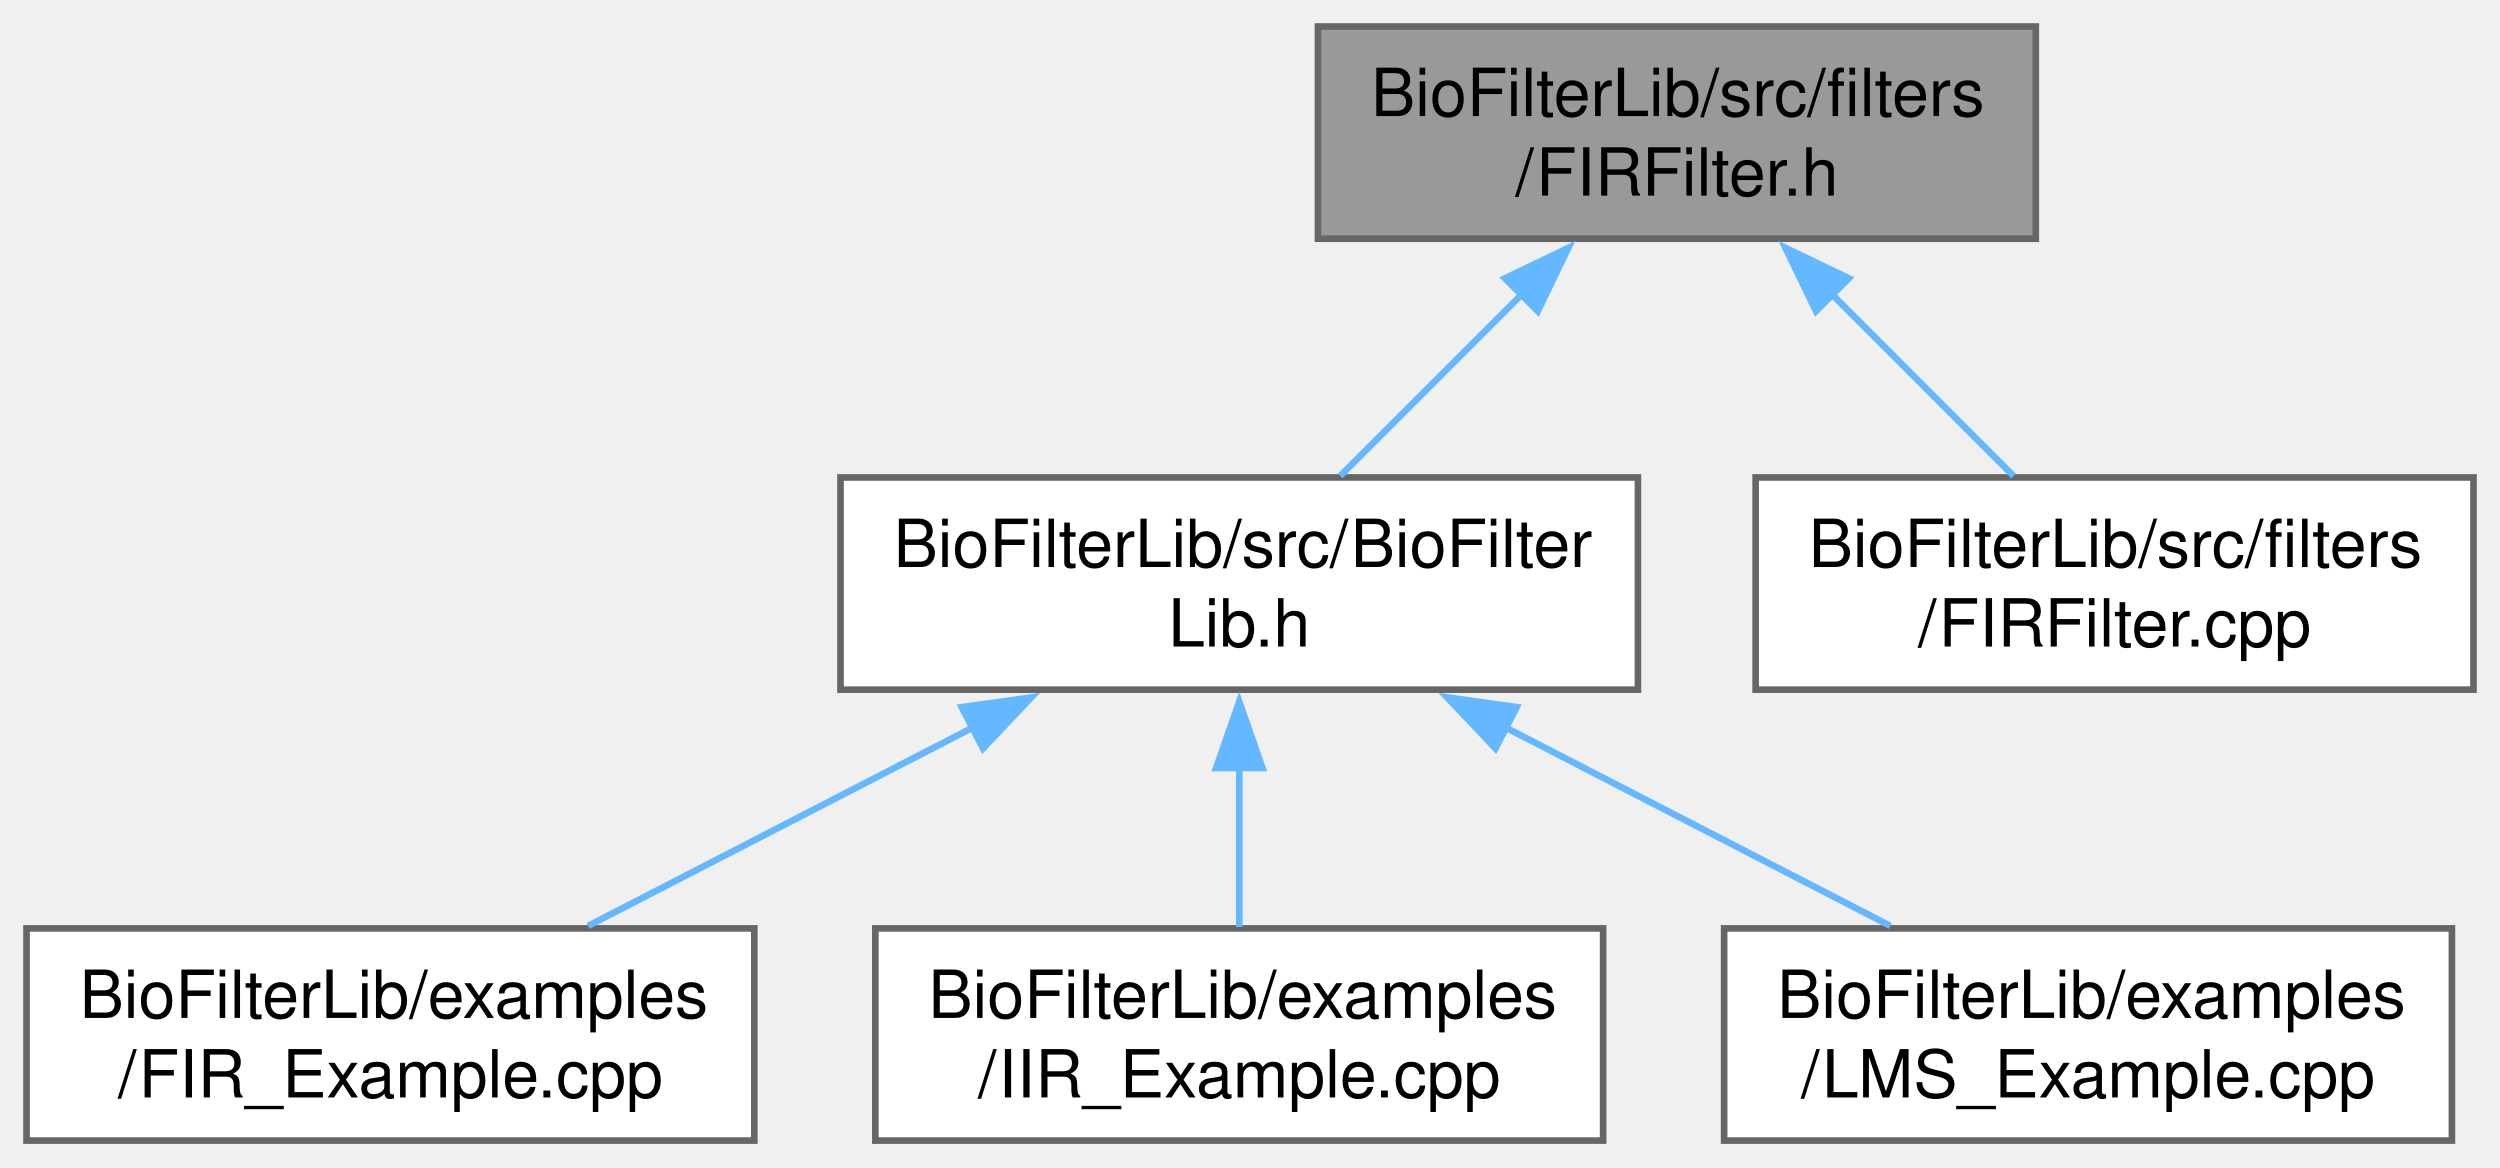
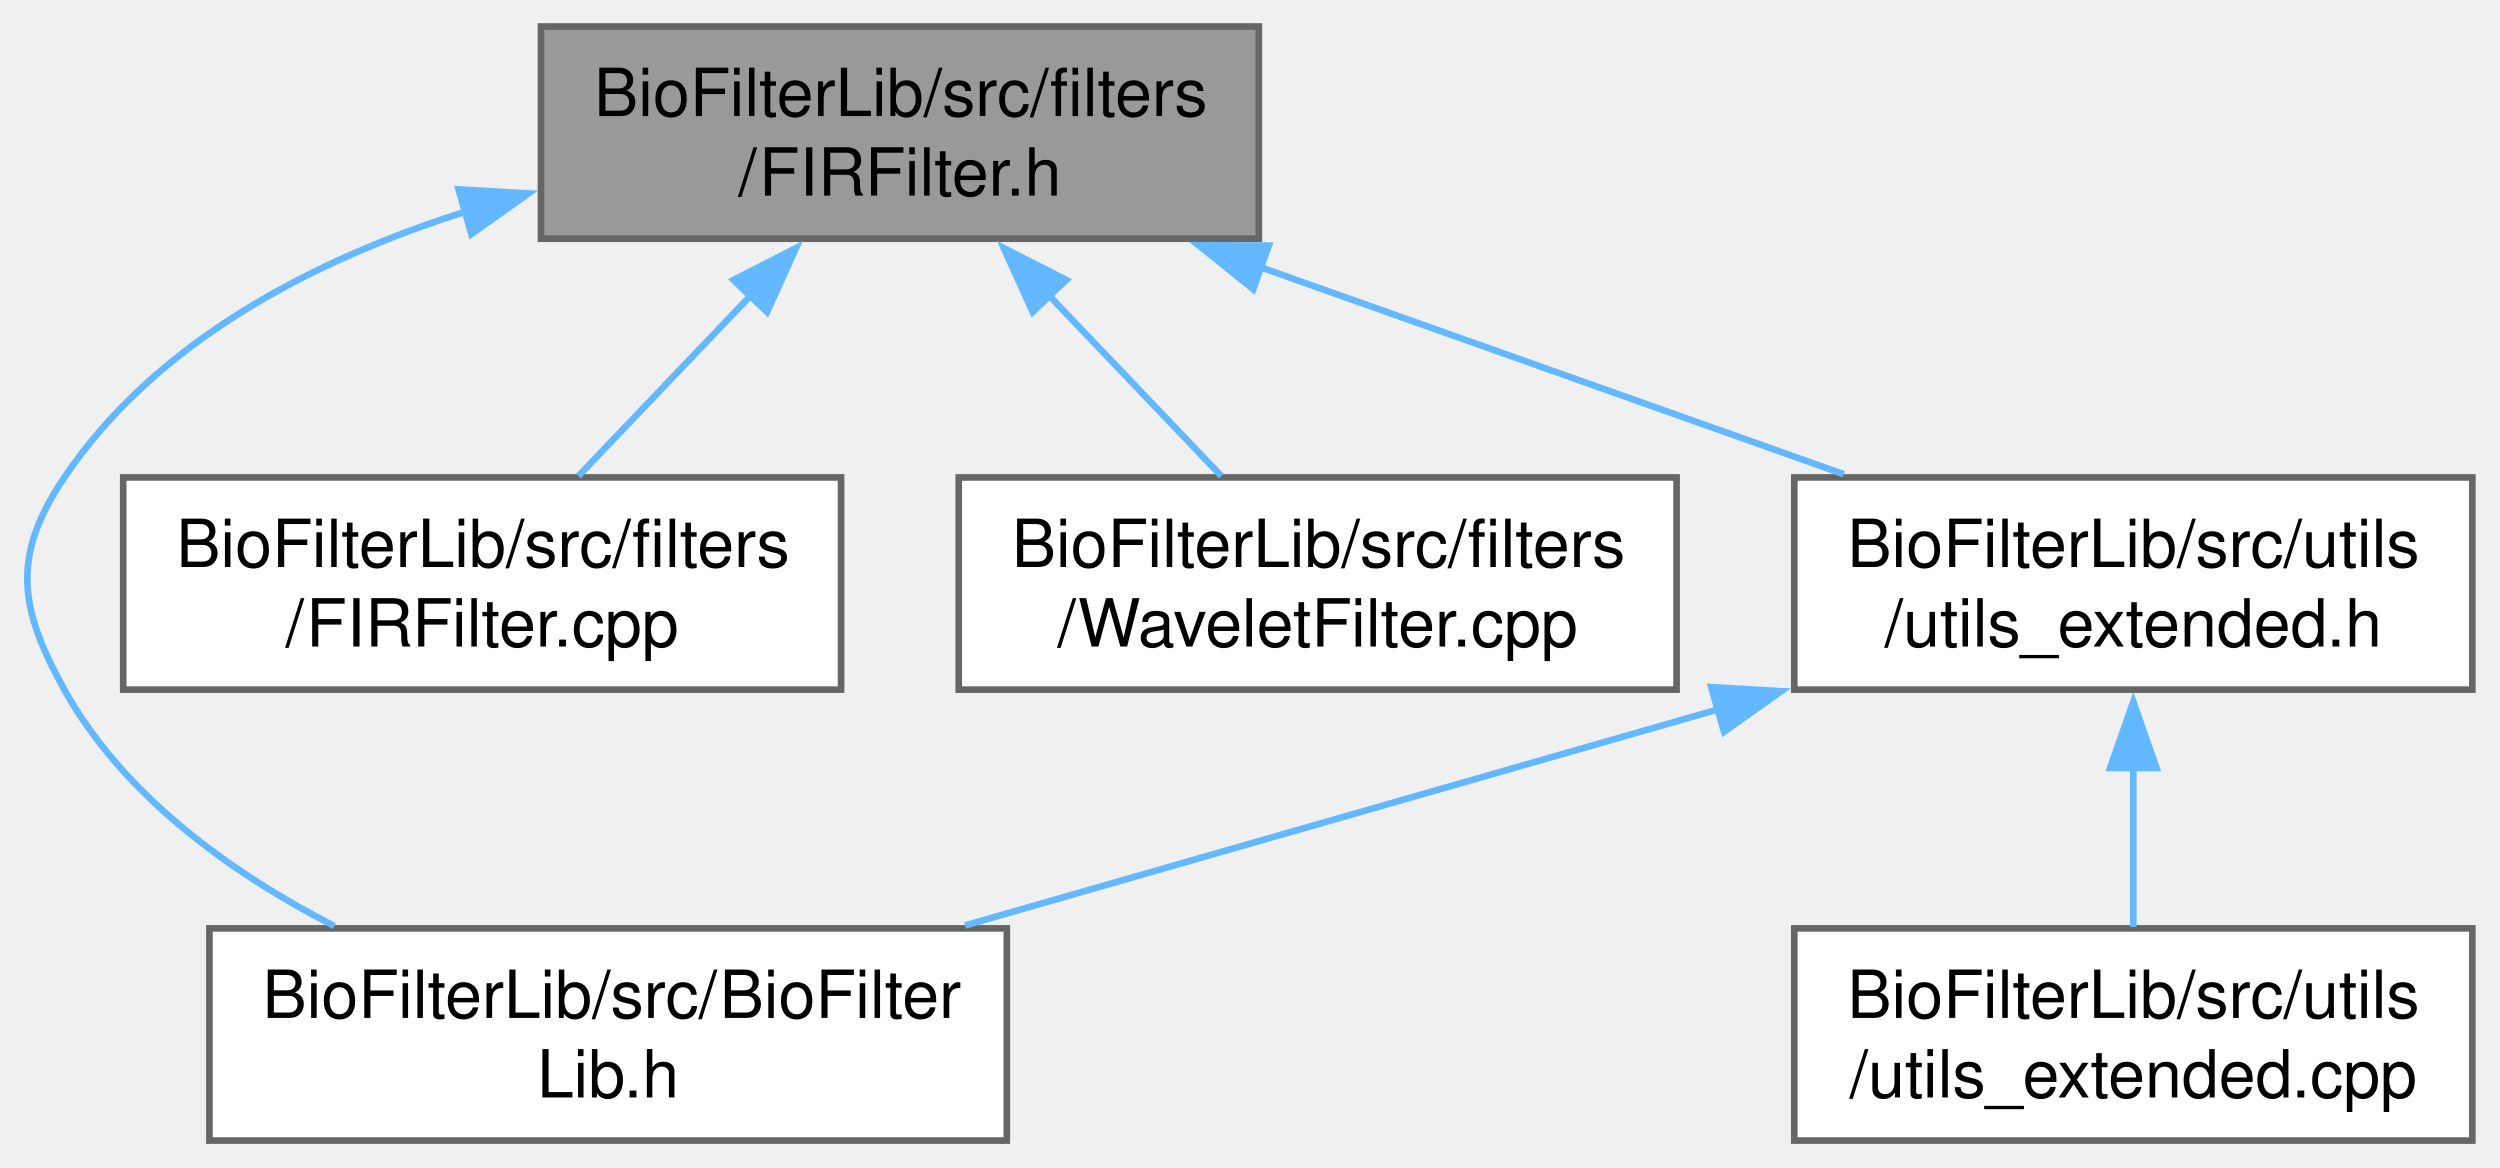
<svg xmlns="http://www.w3.org/2000/svg" xmlns:xlink="http://www.w3.org/1999/xlink" width="377pt" height="176pt" viewBox="0.00 0.00 377.00 176.00">
  <g id="graph0" class="graph" transform="scale(1 1) rotate(0) translate(4 172)">
    <g id="Node000001" class="node">
      <g id="a_Node000001">
        <a xlink:title="Filtro FIR optimizado para bioseñales usando CMSIS-DSP.">
-           <polygon fill="#999999" stroke="#666666" points="303,-168 194.75,-168 194.75,-136 303,-136 303,-168" />
-           <text xml:space="preserve" text-anchor="start" x="202.75" y="-154.5" font-family="Helvetica,sans-Serif" font-size="10.00">BioFilterLib/src/filters</text>
-           <text xml:space="preserve" text-anchor="middle" x="248.88" y="-142.5" font-family="Helvetica,sans-Serif" font-size="10.00">/FIRFilter.h</text>
+           <polygon fill="#999999" stroke="#666666" points="185.83,-168 77.58,-168 77.58,-136 185.83,-136 185.83,-168" />
+           <text xml:space="preserve" text-anchor="start" x="85.58" y="-154.5" font-family="Helvetica,sans-Serif" font-size="10.00">BioFilterLib/src/filters</text>
+           <text xml:space="preserve" text-anchor="middle" x="131.7" y="-142.5" font-family="Helvetica,sans-Serif" font-size="10.00">/FIRFilter.h</text>
        </a>
      </g>
    </g>
    <g id="Node000002" class="node">
      <g id="a_Node000002">
        <a xlink:href="_bio_filter_lib_8h.html" target="_top" xlink:title=" ">
-           <polygon fill="white" stroke="#666666" points="243,-100 122.75,-100 122.75,-68 243,-68 243,-100" />
-           <text xml:space="preserve" text-anchor="start" x="130.75" y="-86.5" font-family="Helvetica,sans-Serif" font-size="10.00">BioFilterLib/src/BioFilter</text>
-           <text xml:space="preserve" text-anchor="middle" x="182.88" y="-74.5" font-family="Helvetica,sans-Serif" font-size="10.00">Lib.h</text>
+           <polygon fill="white" stroke="#666666" points="147.83,-32 27.58,-32 27.58,0 147.83,0 147.83,-32" />
+           <text xml:space="preserve" text-anchor="start" x="35.58" y="-18.5" font-family="Helvetica,sans-Serif" font-size="10.00">BioFilterLib/src/BioFilter</text>
+           <text xml:space="preserve" text-anchor="middle" x="87.7" y="-6.5" font-family="Helvetica,sans-Serif" font-size="10.00">Lib.h</text>
        </a>
      </g>
    </g>
    <g id="edge1_Node000001_Node000002" class="edge">
      <g id="a_edge1_Node000001_Node000002">
        <a xlink:title=" ">
-           <path fill="none" stroke="#63b8ff" d="M225.58,-127.71C216.46,-118.59 206.25,-108.37 198.1,-100.22" />
-           <polygon fill="#63b8ff" stroke="#63b8ff" points="222.95,-130.03 232.5,-134.62 227.9,-125.08 222.95,-130.03" />
+           <path fill="none" stroke="#63b8ff" d="M66.29,-140.12C43.19,-132.79 19.54,-120.53 5.7,-100 -2.25,-88.21 -1.21,-80.43 5.7,-68 14.58,-52.03 30.76,-40.41 46.42,-32.34" />
+           <polygon fill="#63b8ff" stroke="#63b8ff" points="65.15,-143.44 75.72,-142.83 67.08,-136.71 65.15,-143.44" />
+         </a>
+       </g>
+     </g>
+     <g id="Node000003" class="node">
+       <g id="a_Node000003">
+         <a xlink:href="_f_i_r_filter_8cpp.html" target="_top" xlink:title="Implementación del filtro FIR optimizado para bioseñales.">
+           <polygon fill="white" stroke="#666666" points="122.83,-100 14.58,-100 14.58,-68 122.83,-68 122.83,-100" />
+           <text xml:space="preserve" text-anchor="start" x="22.58" y="-86.5" font-family="Helvetica,sans-Serif" font-size="10.00">BioFilterLib/src/filters</text>
+           <text xml:space="preserve" text-anchor="middle" x="68.7" y="-74.5" font-family="Helvetica,sans-Serif" font-size="10.00">/FIRFilter.cpp</text>
+         </a>
+       </g>
+     </g>
+     <g id="edge2_Node000001_Node000003" class="edge">
+       <g id="a_edge2_Node000001_Node000003">
+         <a xlink:title=" ">
+           <path fill="none" stroke="#63b8ff" d="M109.2,-127.43C100.56,-118.38 90.93,-108.29 83.23,-100.22" />
+           <polygon fill="#63b8ff" stroke="#63b8ff" points="106.61,-129.78 116.04,-134.6 111.67,-124.95 106.61,-129.78" />
+         </a>
+       </g>
+     </g>
+     <g id="Node000004" class="node">
+       <g id="a_Node000004">
+         <a xlink:href="_wavelet_filter_8cpp.html" target="_top" xlink:title="Implementación del filtro Wavelet optimizado para bioseñales.">
+           <polygon fill="white" stroke="#666666" points="248.83,-100 140.58,-100 140.58,-68 248.83,-68 248.83,-100" />
+           <text xml:space="preserve" text-anchor="start" x="148.58" y="-86.5" font-family="Helvetica,sans-Serif" font-size="10.00">BioFilterLib/src/filters</text>
+           <text xml:space="preserve" text-anchor="middle" x="194.7" y="-74.5" font-family="Helvetica,sans-Serif" font-size="10.00">/WaveletFilter.cpp</text>
+         </a>
+       </g>
+     </g>
+     <g id="edge3_Node000001_Node000004" class="edge">
+       <g id="a_edge3_Node000001_Node000004">
+         <a xlink:title=" ">
+           <path fill="none" stroke="#63b8ff" d="M154.2,-127.43C162.84,-118.38 172.47,-108.29 180.17,-100.22" />
+           <polygon fill="#63b8ff" stroke="#63b8ff" points="151.73,-124.95 147.36,-134.6 156.8,-129.78 151.73,-124.95" />
+         </a>
+       </g>
+     </g>
+     <g id="Node000005" class="node">
+       <g id="a_Node000005">
+         <a xlink:href="utils__extended_8h.html" target="_top" xlink:title=" ">
+           <polygon fill="white" stroke="#666666" points="368.83,-100 266.58,-100 266.58,-68 368.83,-68 368.83,-100" />
+           <text xml:space="preserve" text-anchor="start" x="274.58" y="-86.5" font-family="Helvetica,sans-Serif" font-size="10.00">BioFilterLib/src/utils</text>
+           <text xml:space="preserve" text-anchor="middle" x="317.7" y="-74.5" font-family="Helvetica,sans-Serif" font-size="10.00">/utils_extended.h</text>
+         </a>
+       </g>
+     </g>
+     <g id="edge4_Node000001_Node000005" class="edge">
+       <g id="a_edge4_Node000001_Node000005">
+         <a xlink:title=" ">
+           <path fill="none" stroke="#63b8ff" d="M186.13,-131.69C214.12,-121.76 247.78,-109.81 274.04,-100.49" />
+           <polygon fill="#63b8ff" stroke="#63b8ff" points="184.99,-128.38 176.74,-135.02 187.33,-134.97 184.99,-128.38" />
+         </a>
+       </g>
+     </g>
+     <g id="edge5_Node000005_Node000002" class="edge">
+       <g id="a_edge5_Node000005_Node000002">
+         <a xlink:title=" ">
+           <path fill="none" stroke="#63b8ff" d="M255.34,-65.1C219.76,-54.89 175.6,-42.22 141.54,-32.45" />
+           <polygon fill="#63b8ff" stroke="#63b8ff" points="254.05,-68.38 264.63,-67.77 255.98,-61.65 254.05,-68.38" />
        </a>
      </g>
    </g>
    <g id="Node000006" class="node">
      <g id="a_Node000006">
-         <a xlink:href="_f_i_r_filter_8cpp.html" target="_top" xlink:title="Implementación del filtro FIR optimizado para bioseñales.">
-           <polygon fill="white" stroke="#666666" points="369,-100 260.75,-100 260.75,-68 369,-68 369,-100" />
-           <text xml:space="preserve" text-anchor="start" x="268.75" y="-86.5" font-family="Helvetica,sans-Serif" font-size="10.00">BioFilterLib/src/filters</text>
-           <text xml:space="preserve" text-anchor="middle" x="314.88" y="-74.5" font-family="Helvetica,sans-Serif" font-size="10.00">/FIRFilter.cpp</text>
+         <a xlink:href="utils__extended_8cpp.html" target="_top" xlink:title=" ">
+           <polygon fill="white" stroke="#666666" points="368.83,-32 266.58,-32 266.58,0 368.83,0 368.83,-32" />
+           <text xml:space="preserve" text-anchor="start" x="274.58" y="-18.5" font-family="Helvetica,sans-Serif" font-size="10.00">BioFilterLib/src/utils</text>
+           <text xml:space="preserve" text-anchor="middle" x="317.7" y="-6.5" font-family="Helvetica,sans-Serif" font-size="10.00">/utils_extended.cpp</text>
        </a>
      </g>
    </g>
-     <g id="edge5_Node000001_Node000006" class="edge">
-       <g id="a_edge5_Node000001_Node000006">
+     <g id="edge6_Node000005_Node000006" class="edge">
+       <g id="a_edge6_Node000005_Node000006">
        <a xlink:title=" ">
-           <path fill="none" stroke="#63b8ff" d="M272.17,-127.71C281.29,-118.59 291.5,-108.37 299.65,-100.22" />
-           <polygon fill="#63b8ff" stroke="#63b8ff" points="269.85,-125.08 265.25,-134.62 274.8,-130.03 269.85,-125.08" />
-         </a>
-       </g>
-     </g>
-     <g id="Node000003" class="node">
-       <g id="a_Node000003">
-         <a xlink:href="_f_i_r___example_8cpp.html" target="_top" xlink:title=" ">
-           <polygon fill="white" stroke="#666666" points="109.75,-32 0,-32 0,0 109.75,0 109.75,-32" />
-           <text xml:space="preserve" text-anchor="start" x="8" y="-18.5" font-family="Helvetica,sans-Serif" font-size="10.00">BioFilterLib/examples</text>
-           <text xml:space="preserve" text-anchor="middle" x="54.88" y="-6.5" font-family="Helvetica,sans-Serif" font-size="10.00">/FIR_Example.cpp</text>
-         </a>
-       </g>
-     </g>
-     <g id="edge2_Node000002_Node000003" class="edge">
-       <g id="a_edge2_Node000002_Node000003">
-         <a xlink:title=" ">
-           <path fill="none" stroke="#63b8ff" d="M142.8,-62.34C124.01,-52.65 102,-41.3 84.7,-32.38" />
-           <polygon fill="#63b8ff" stroke="#63b8ff" points="141.03,-65.36 151.52,-66.83 144.24,-59.14 141.03,-65.36" />
-         </a>
-       </g>
-     </g>
-     <g id="Node000004" class="node">
-       <g id="a_Node000004">
-         <a xlink:href="_i_i_r___example_8cpp.html" target="_top" xlink:title="Ejemplo de uso de la clase IIRFilter para eliminar la deriva de línea base en una señal simulada de E...">
-           <polygon fill="white" stroke="#666666" points="237.75,-32 128,-32 128,0 237.75,0 237.75,-32" />
-           <text xml:space="preserve" text-anchor="start" x="136" y="-18.5" font-family="Helvetica,sans-Serif" font-size="10.00">BioFilterLib/examples</text>
-           <text xml:space="preserve" text-anchor="middle" x="182.88" y="-6.5" font-family="Helvetica,sans-Serif" font-size="10.00">/IIR_Example.cpp</text>
-         </a>
-       </g>
-     </g>
-     <g id="edge3_Node000002_Node000004" class="edge">
-       <g id="a_edge3_Node000002_Node000004">
-         <a xlink:title=" ">
-           <path fill="none" stroke="#63b8ff" d="M182.88,-56.31C182.88,-48.12 182.88,-39.38 182.88,-32.22" />
-           <polygon fill="#63b8ff" stroke="#63b8ff" points="179.38,-56.18 182.88,-66.18 186.38,-56.18 179.38,-56.18" />
-         </a>
-       </g>
-     </g>
-     <g id="Node000005" class="node">
-       <g id="a_Node000005">
-         <a xlink:href="_l_m_s___example_8cpp.html" target="_top" xlink:title="Ejemplo de cancelación adaptativa de interferencia de línea eléctrica usando LMSFilter.">
-           <polygon fill="white" stroke="#666666" points="365.75,-32 256,-32 256,0 365.75,0 365.75,-32" />
-           <text xml:space="preserve" text-anchor="start" x="264" y="-18.5" font-family="Helvetica,sans-Serif" font-size="10.00">BioFilterLib/examples</text>
-           <text xml:space="preserve" text-anchor="middle" x="310.88" y="-6.5" font-family="Helvetica,sans-Serif" font-size="10.00">/LMS_Example.cpp</text>
-         </a>
-       </g>
-     </g>
-     <g id="edge4_Node000002_Node000005" class="edge">
-       <g id="a_edge4_Node000002_Node000005">
-         <a xlink:title=" ">
-           <path fill="none" stroke="#63b8ff" d="M222.95,-62.34C241.74,-52.65 263.75,-41.3 281.05,-32.38" />
-           <polygon fill="#63b8ff" stroke="#63b8ff" points="221.51,-59.14 214.23,-66.83 224.72,-65.36 221.51,-59.14" />
+           <path fill="none" stroke="#63b8ff" d="M317.7,-56.31C317.7,-48.12 317.7,-39.38 317.7,-32.22" />
+           <polygon fill="#63b8ff" stroke="#63b8ff" points="314.2,-56.18 317.7,-66.18 321.2,-56.18 314.2,-56.18" />
        </a>
      </g>
    </g>
  </g>
</svg>
